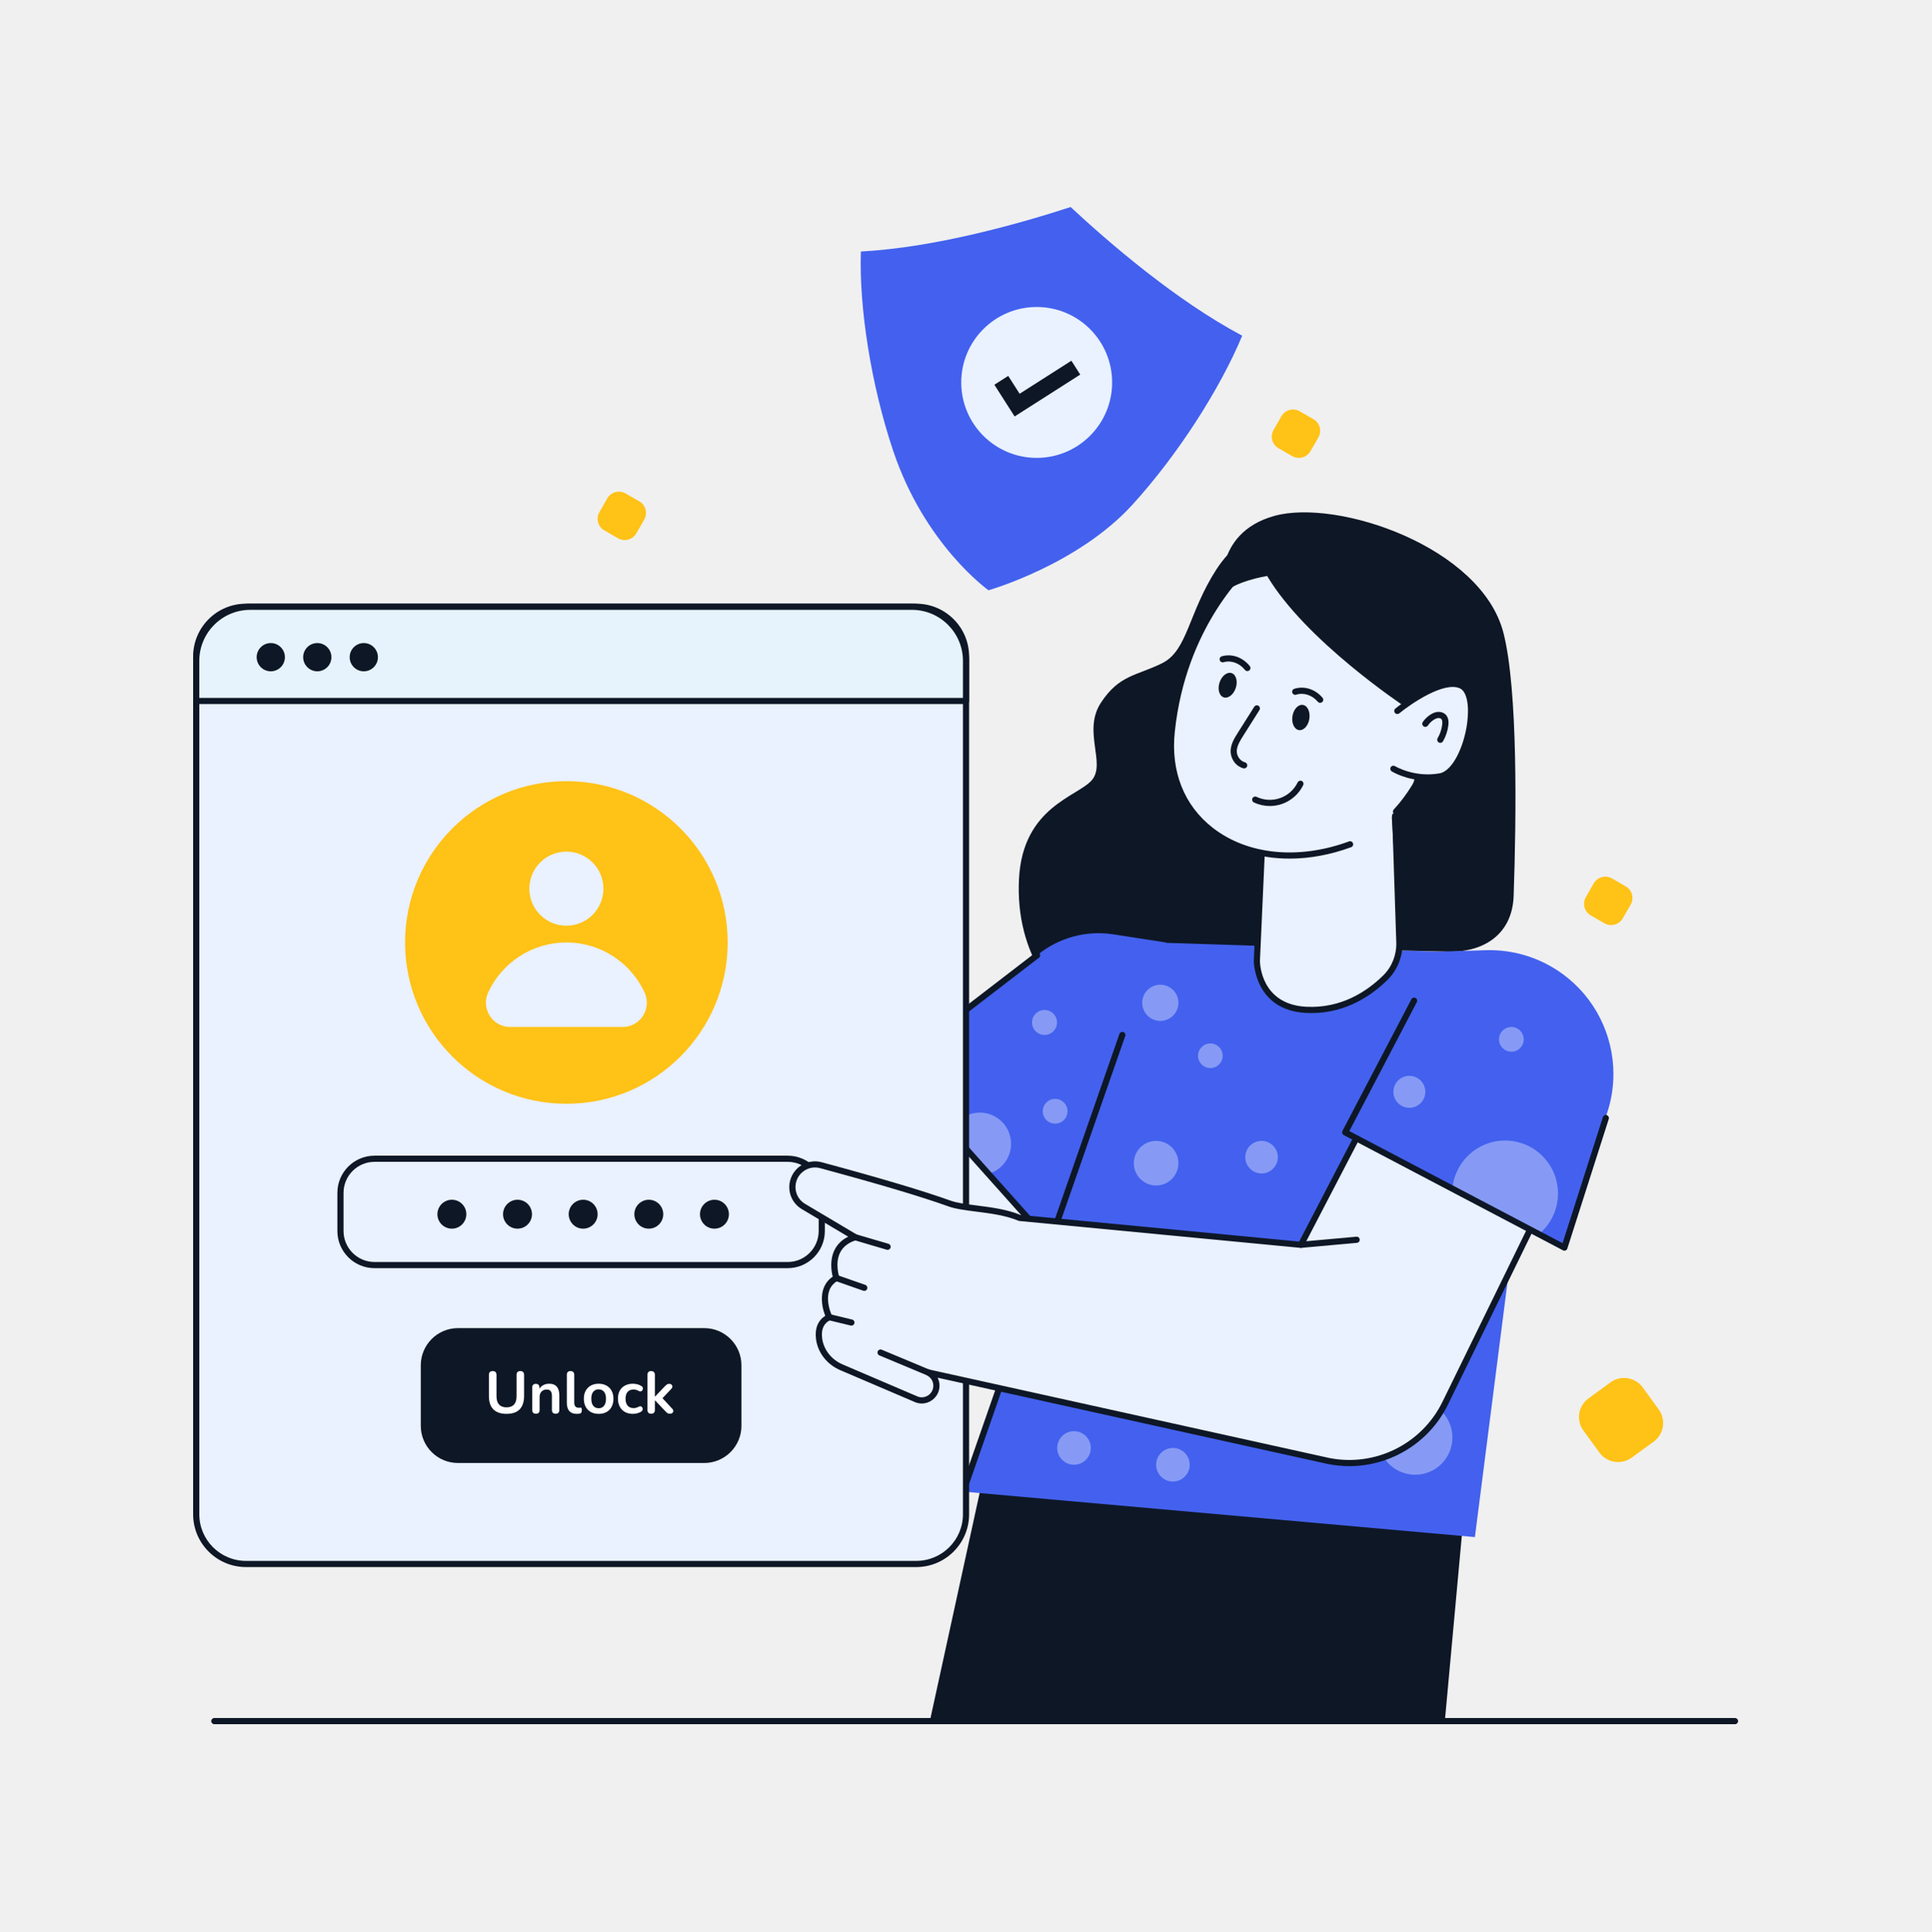
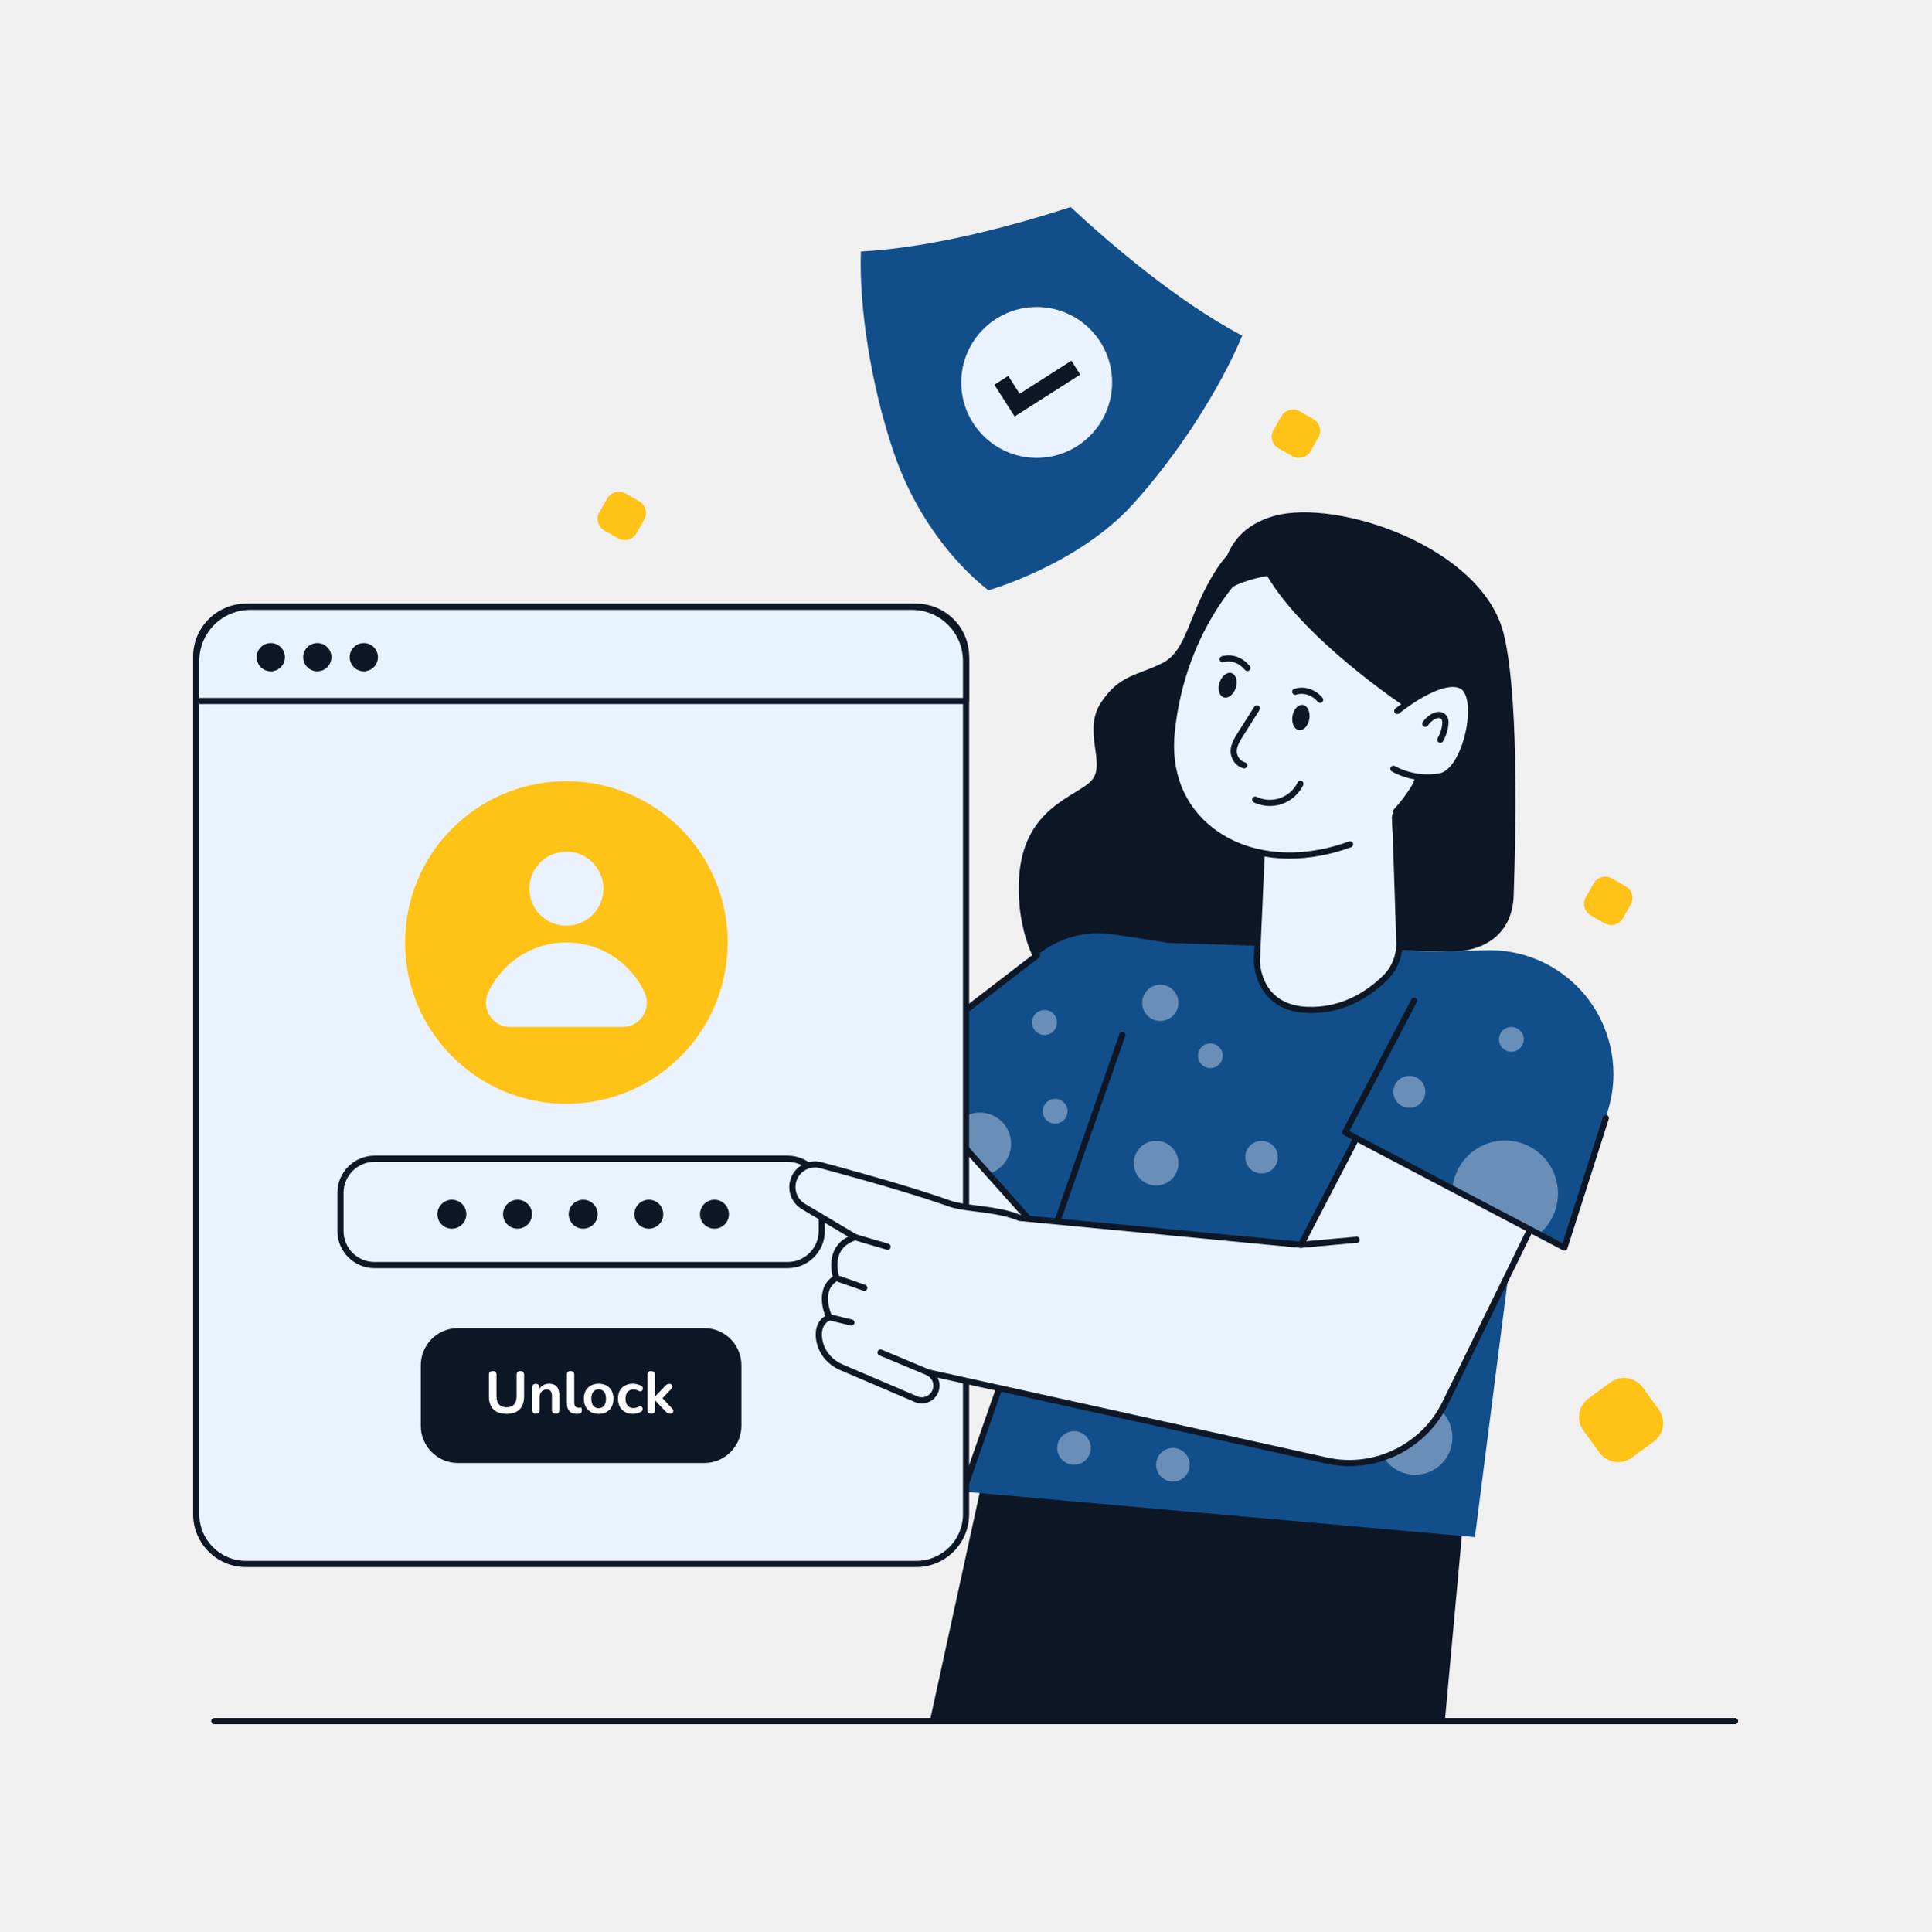
<svg xmlns="http://www.w3.org/2000/svg" width="522" height="522" viewBox="0 0 522 522" fill="none">
  <path d="M468.967 466.041H57.927C57.468 466.041 57.094 465.667 57.094 465.208C57.094 464.749 57.468 464.375 57.927 464.375H468.967C469.426 464.375 469.8 464.749 469.8 465.208C469.8 465.667 469.426 466.041 468.967 466.041Z" fill="#0E1726" />
  <path d="M350.082 139.435C350.082 139.435 336.485 142.015 328.822 153.852C321.159 165.689 321.036 175.839 314.115 179.263C307.193 182.687 302.495 182.385 297.553 189.973C292.608 197.56 298.912 206.211 295.204 210.765C291.495 215.319 276.416 217.897 275.426 237.627C274.436 257.356 284.697 273.14 302.618 280.425C320.541 287.71 374.679 260.088 374.679 260.088L358.735 165.842L350.082 139.435Z" fill="#0E1726" />
  <path d="M263.447 275.762L234.422 299.02L205.442 185.851L146.49 195.817L183.71 343.016C187.408 357.643 197.955 369.578 212.017 375.048C228.168 381.331 246.469 378.141 259.54 366.765L308.734 323.955" fill="#EAF1FF" />
  <path d="M228.966 379.07C223.167 379.07 217.325 378.005 211.717 375.823C197.433 370.267 186.661 358.077 182.905 343.219L145.682 196.019C145.625 195.794 145.665 195.554 145.792 195.359C145.92 195.165 146.122 195.032 146.352 194.994L205.305 185.028C205.728 184.957 206.144 185.222 206.25 185.642L234.91 297.561L262.927 275.111C263.284 274.825 263.81 274.881 264.098 275.24C264.387 275.599 264.328 276.123 263.969 276.411L234.944 299.67C234.722 299.847 234.426 299.897 234.159 299.81C233.889 299.72 233.685 299.501 233.616 299.225L204.826 186.799L147.521 196.485L184.521 342.81C188.145 357.146 198.537 368.908 212.32 374.27C228.235 380.461 246.117 377.341 258.995 366.135L308.189 323.325C308.533 323.022 309.061 323.059 309.364 323.406C309.667 323.753 309.629 324.279 309.283 324.582L260.09 367.392C251.282 375.055 240.212 379.07 228.966 379.07Z" fill="#0E1726" />
-   <path d="M327.175 285.897L295.692 349.22L267.164 317.269L257.054 305.948L241.235 288.24L280.328 258.202C286.073 253.468 293.56 251.403 300.925 252.547L315.133 254.746L327.175 285.897Z" fill="#4361EE" />
+   <path d="M327.175 285.897L295.692 349.22L267.164 317.269L257.054 305.948L241.235 288.24L280.328 258.202C286.073 253.468 293.56 251.403 300.925 252.547L315.133 254.746L327.175 285.897Z" fill="#124f8a" />
  <path opacity="0.4" d="M273.284 309.172C273.284 313.027 270.695 316.272 267.162 317.272L257.052 305.951C258.307 302.883 261.328 300.729 264.84 300.729C269.507 300.729 273.284 304.506 273.284 309.172Z" fill="#EAF1FF" />
  <path d="M295.688 350.057C295.452 350.057 295.227 349.957 295.066 349.779L240.607 288.797C240.452 288.624 240.377 288.394 240.398 288.165C240.419 287.933 240.538 287.722 240.72 287.582L279.813 257.544C280.181 257.262 280.703 257.333 280.982 257.696C281.262 258.062 281.193 258.584 280.83 258.866L242.448 288.357L295.49 347.752L326.426 285.532C326.63 285.12 327.127 284.951 327.543 285.156C327.954 285.36 328.123 285.862 327.919 286.273L296.434 349.596C296.31 349.842 296.072 350.013 295.799 350.051C295.761 350.055 295.726 350.057 295.688 350.057Z" fill="#0E1726" />
  <path d="M251.331 465.209L268.435 386.84L396.315 402.093L390.533 465.209H251.331Z" fill="#0E1726" />
-   <path d="M312.079 254.746L396.455 257.483C408.425 257.872 417.462 268.481 415.942 280.362L398.658 415.47L260.336 403.174L312.079 254.746Z" fill="#4361EE" />
+   <path d="M312.079 254.746L396.455 257.483C408.425 257.872 417.462 268.481 415.942 280.362L398.658 415.47L260.336 403.174L312.079 254.746Z" fill="#124f8a" />
  <path opacity="0.4" d="M382.511 398.616C388.071 398.616 392.579 394.108 392.579 388.548C392.579 382.987 388.071 378.479 382.511 378.479C376.95 378.479 372.442 382.987 372.442 388.548C372.442 394.108 376.95 398.616 382.511 398.616Z" fill="#EAF1FF" />
  <path d="M260.334 404.003C260.242 404.003 260.15 403.989 260.061 403.957C259.626 403.805 259.397 403.331 259.549 402.897L302.576 279.471C302.727 279.037 303.203 278.807 303.637 278.957C304.071 279.11 304.301 279.584 304.149 280.018L261.121 403.444C261.002 403.788 260.681 404.003 260.334 404.003Z" fill="#0E1726" />
  <path d="M339.722 259.747L341.43 221.62L376.909 214.227L378.239 254.702C378.356 258.25 377.024 261.704 374.504 264.203C370.378 268.293 363.057 273.519 352.924 272.947C339.711 272.204 339.722 259.747 339.722 259.747Z" fill="#EAF1FF" />
  <path d="M354.465 273.826C353.943 273.826 353.415 273.812 352.876 273.78C339.037 272.999 338.889 259.878 338.889 259.747C338.889 259.734 338.889 259.722 338.891 259.711L340.599 221.584C340.615 221.204 340.889 220.883 341.261 220.806L376.74 213.412C376.982 213.36 377.233 213.42 377.425 213.573C377.617 213.725 377.734 213.955 377.742 214.201L379.072 254.677C379.195 258.475 377.746 262.165 375.09 264.798C370.868 268.984 363.936 273.826 354.465 273.826ZM340.555 259.763C340.561 260.442 340.843 271.431 352.97 272.116C362.646 272.657 369.701 267.792 373.919 263.612C376.247 261.304 377.517 258.066 377.408 254.729L376.111 215.243L342.236 222.303L340.555 259.763Z" fill="#0E1726" />
  <path d="M377.333 219.384C394.163 201.2 390.373 171.473 390.373 171.473L339.927 150.391C338.989 151.159 319.968 166.639 316.708 197.782C314.023 223.439 338.611 237.884 364.92 228.212" fill="#EAF1FF" />
  <path d="M348.56 232.077C340.344 232.077 332.742 229.705 326.78 225.065C318.573 218.676 314.701 208.956 315.879 197.694C319.069 167.205 337.317 151.449 339.388 149.753C339.626 149.557 339.964 149.501 340.248 149.62L390.694 170.7C390.97 170.815 391.162 171.068 391.199 171.364C391.237 171.665 394.843 201.69 377.945 219.948C377.63 220.286 377.103 220.305 376.767 219.994C376.429 219.68 376.41 219.154 376.721 218.816C391.941 202.373 389.976 175.91 389.596 172.049L340.071 151.355C336.807 154.153 320.508 169.429 317.535 197.869C316.418 208.537 320.065 217.728 327.804 223.752C337.212 231.075 350.98 232.449 364.632 227.431C365.062 227.27 365.542 227.494 365.701 227.926C365.859 228.358 365.638 228.836 365.206 228.995C359.589 231.06 353.943 232.077 348.56 232.077Z" fill="#0E1726" />
  <path d="M379.46 190.812C379.46 190.812 352.826 173.126 342.505 155.673C342.505 155.673 332.904 157.241 330.484 160.83C330.484 160.83 327.48 144.139 344.478 139.434C361.476 134.73 400.478 147.782 406.398 171.153C410.29 186.521 409.874 220.616 409.131 242.164C408.772 252.623 400.869 257.774 390.42 257.195L378.398 256.897L376.193 220.789C385.626 212.159 383.246 201.6 379.46 190.812Z" fill="#0E1726" />
  <path d="M334.029 185.925C334.615 184.115 334.105 182.329 332.891 181.936C331.676 181.543 330.217 182.691 329.63 184.502C329.044 186.312 329.554 188.098 330.768 188.491C331.983 188.884 333.443 187.736 334.029 185.925Z" fill="#0E1726" />
  <path d="M330.484 178.192C332.84 177.505 335.471 178.438 337.158 180.555L330.484 178.192Z" fill="#EAF1FF" />
  <path d="M337.158 181.391C336.914 181.391 336.672 181.282 336.507 181.077C335.026 179.219 332.754 178.401 330.719 178.994C330.274 179.123 329.815 178.868 329.685 178.428C329.556 177.985 329.81 177.524 330.251 177.394C332.94 176.611 335.907 177.649 337.81 180.04C338.096 180.399 338.037 180.923 337.676 181.211C337.523 181.33 337.34 181.391 337.158 181.391Z" fill="#0E1726" />
  <path d="M353.911 194.297C354.206 192.417 353.423 190.733 352.162 190.535C350.901 190.337 349.639 191.7 349.344 193.58C349.049 195.46 349.832 197.144 351.093 197.342C352.354 197.54 353.616 196.177 353.911 194.297Z" fill="#0E1726" />
  <path d="M350.093 186.978C352.427 186.22 355.083 187.072 356.835 189.137L350.093 186.978Z" fill="#EAF1FF" />
  <path d="M356.833 189.97C356.597 189.97 356.363 189.87 356.198 189.676C354.662 187.863 352.363 187.116 350.35 187.769C349.909 187.913 349.444 187.671 349.302 187.235C349.16 186.796 349.398 186.326 349.836 186.184C352.499 185.32 355.497 186.268 357.47 188.598C357.767 188.949 357.725 189.475 357.372 189.772C357.215 189.905 357.025 189.97 356.833 189.97Z" fill="#0E1726" />
  <path d="M377.688 192.167C377.688 192.167 389.27 182.65 394.974 185.316C400.679 187.982 396.415 208.593 389.207 209.86C382 211.128 376.623 207.798 376.623 207.798" fill="#EAF1FF" />
  <path d="M385.885 210.982C380.265 210.982 376.379 208.623 376.187 208.504C375.794 208.261 375.675 207.75 375.917 207.357C376.16 206.965 376.675 206.846 377.064 207.086C377.116 207.117 382.284 210.23 389.068 209.038C392.719 208.397 395.751 201.609 396.57 195.42C397.209 190.591 396.447 186.922 394.626 186.07C390.333 184.066 381.329 190.257 378.22 192.81C377.865 193.1 377.339 193.05 377.047 192.695C376.755 192.34 376.807 191.814 377.162 191.522C377.65 191.119 389.22 181.706 395.332 184.56C397.902 185.761 398.981 189.904 398.223 195.637C397.315 202.496 393.979 209.867 389.358 210.679C388.14 210.892 386.98 210.982 385.885 210.982Z" fill="#0E1726" />
  <path d="M389.306 200.786C389.164 200.786 389.02 200.748 388.886 200.673C388.489 200.441 388.354 199.932 388.585 199.533C389.239 198.412 389.667 197.14 389.819 195.854C389.911 195.107 389.828 194.595 389.575 194.334C389.396 194.15 389.074 194.054 388.736 194.083C388.391 194.115 388.011 194.261 387.579 194.532C386.936 194.933 386.372 195.476 385.948 196.1C385.689 196.48 385.172 196.581 384.792 196.322C384.412 196.063 384.311 195.545 384.572 195.165C385.126 194.351 385.861 193.645 386.698 193.121C387.358 192.707 387.978 192.48 388.592 192.426C389.419 192.352 390.243 192.63 390.774 193.175C391.404 193.825 391.634 194.766 391.477 196.057C391.298 197.564 390.797 199.059 390.03 200.375C389.874 200.638 389.594 200.786 389.306 200.786Z" fill="#0E1726" />
  <path d="M339.722 191.476C338.254 193.8 336.786 196.123 335.318 198.447C334.433 199.848 333.529 201.31 333.464 202.92C333.399 204.53 334.431 206.334 336.295 206.866" fill="#EAF1FF" />
  <path d="M336.296 207.699C336.221 207.699 336.143 207.689 336.066 207.668C333.711 206.995 332.556 204.755 332.631 202.886C332.707 201.024 333.719 199.418 334.615 198.002L339.016 191.031C339.263 190.642 339.777 190.525 340.165 190.772C340.555 191.018 340.67 191.532 340.424 191.92L336.022 198.892C335.239 200.13 334.352 201.535 334.296 202.953C334.247 204.139 335.012 205.634 336.523 206.064C336.966 206.19 337.223 206.651 337.095 207.094C336.993 207.459 336.659 207.699 336.296 207.699Z" fill="#0E1726" />
  <path d="M343.236 217.858C341.752 217.858 340.269 217.535 338.918 216.891C338.503 216.693 338.325 216.196 338.524 215.781C338.722 215.365 339.215 215.188 339.634 215.386C341.614 216.328 343.934 216.449 345.999 215.724C348.064 215 349.799 213.452 350.753 211.481C350.953 211.068 351.45 210.895 351.866 211.095C352.279 211.296 352.453 211.795 352.252 212.208C351.106 214.572 349.028 216.426 346.55 217.296C345.483 217.672 344.357 217.858 343.236 217.858Z" fill="#0E1726" />
  <path d="M247.67 164.008H66.474C59.051 164.008 53.033 170.025 53.033 177.448V409.296C53.033 416.718 59.051 422.736 66.474 422.736H247.672C255.095 422.736 261.113 416.718 261.113 409.296V177.448C261.111 170.025 255.093 164.008 247.67 164.008Z" fill="#EAF1FF" />
  <path d="M247.67 423.569H66.474C58.604 423.569 52.2 417.167 52.2 409.296V177.448C52.2 169.579 58.604 163.175 66.474 163.175H247.672C255.542 163.175 261.946 169.577 261.946 177.448V409.296C261.944 417.167 255.54 423.569 247.67 423.569ZM66.474 164.841C59.523 164.841 53.868 170.495 53.868 177.446V409.294C53.868 416.245 59.525 421.899 66.474 421.899H247.672C254.623 421.899 260.28 416.245 260.28 409.294V177.448C260.28 170.497 254.623 164.843 247.672 164.843H66.474V164.841Z" fill="#0E1726" />
  <path d="M246.495 164.008H67.649C59.577 164.008 53.033 170.552 53.033 178.624V189.471H261.111V178.624C261.111 170.554 254.567 164.008 246.495 164.008Z" fill="#E6F3FC" />
  <path d="M261.111 190.304H53.033C52.574 190.304 52.2 189.93 52.2 189.471V178.624C52.2 170.105 59.13 163.175 67.649 163.175H246.493C255.012 163.175 261.942 170.105 261.942 178.624V189.471C261.944 189.933 261.57 190.304 261.111 190.304ZM53.866 188.638H260.278V178.624C260.278 171.024 254.095 164.841 246.495 164.841H67.649C60.049 164.841 53.866 171.024 53.866 178.624V188.638Z" fill="#0E1726" />
  <path d="M73.191 181.451C75.299 181.451 77.008 179.742 77.008 177.634C77.008 175.526 75.299 173.817 73.191 173.817C71.083 173.817 69.374 175.526 69.374 177.634C69.374 179.742 71.083 181.451 73.191 181.451Z" fill="#0E1726" />
  <path d="M85.763 181.451C87.871 181.451 89.579 179.742 89.579 177.634C89.579 175.526 87.871 173.817 85.763 173.817C83.655 173.817 81.946 175.526 81.946 177.634C81.946 179.742 83.655 181.451 85.763 181.451Z" fill="#0E1726" />
  <path d="M98.332 181.451C100.44 181.451 102.149 179.742 102.149 177.634C102.149 175.526 100.44 173.817 98.332 173.817C96.225 173.817 94.516 175.526 94.516 177.634C94.516 179.742 96.225 181.451 98.332 181.451Z" fill="#0E1726" />
  <path d="M153.088 298.346C177.167 298.346 196.687 278.825 196.687 254.746C196.687 230.667 177.167 211.146 153.088 211.146C129.008 211.146 109.488 230.667 109.488 254.746C109.488 278.825 129.008 298.346 153.088 298.346Z" fill="#FFC216" />
  <path d="M153.088 250.213C158.618 250.213 163.1 245.731 163.1 240.201C163.1 234.672 158.618 230.189 153.088 230.189C147.559 230.189 143.076 234.672 143.076 240.201C143.076 245.731 147.559 250.213 153.088 250.213Z" fill="#EAF1FF" />
  <path d="M168.278 277.585C173.089 277.585 176.242 272.584 174.212 268.224C170.51 260.265 162.444 254.746 153.086 254.746C143.727 254.746 135.664 260.265 131.959 268.224C129.93 272.586 133.085 277.585 137.893 277.585H168.278Z" fill="#EAF1FF" />
  <path d="M212.907 313.204H101.237C96.148 313.204 92.024 317.328 92.024 322.416V332.733C92.024 337.822 96.15 341.945 101.237 341.945H212.905C217.993 341.945 222.117 337.822 222.117 332.733V322.416C222.119 317.328 217.996 313.204 212.907 313.204Z" fill="#EAF1FF" />
  <path d="M212.907 342.779H101.237C95.697 342.779 91.191 338.273 91.191 332.733V322.416C91.191 316.877 95.697 312.371 101.237 312.371H212.905C218.445 312.371 222.953 316.877 222.953 322.416V332.733C222.953 338.273 218.447 342.779 212.907 342.779ZM101.237 314.037C96.616 314.037 92.858 317.796 92.858 322.416V332.733C92.858 337.354 96.616 341.112 101.237 341.112H212.905C217.526 341.112 221.286 337.354 221.286 332.733V322.416C221.286 317.796 217.528 314.037 212.905 314.037H101.237Z" fill="#0E1726" />
  <path d="M190.36 359.814H123.783C118.695 359.814 114.571 363.938 114.571 369.027V385.392C114.571 390.481 118.695 394.605 123.783 394.605H190.36C195.449 394.605 199.573 390.479 199.573 385.392V369.027C199.573 363.938 195.449 359.814 190.36 359.814Z" fill="#0E1726" />
  <path d="M136.92 382.16C136.141 382.16 135.453 382.058 134.856 381.856C134.269 381.653 133.773 381.354 133.368 380.96C132.963 380.554 132.659 380.053 132.456 379.456C132.253 378.858 132.152 378.165 132.152 377.376V371.632C132.152 371.28 132.237 371.018 132.408 370.848C132.589 370.677 132.845 370.592 133.176 370.592C133.507 370.592 133.757 370.677 133.928 370.848C134.109 371.018 134.2 371.28 134.2 371.632V377.36C134.2 378.373 134.429 379.136 134.888 379.648C135.357 380.149 136.035 380.4 136.92 380.4C137.805 380.4 138.477 380.149 138.936 379.648C139.395 379.136 139.624 378.373 139.624 377.36V371.632C139.624 371.28 139.709 371.018 139.88 370.848C140.061 370.677 140.317 370.592 140.648 370.592C140.968 370.592 141.213 370.677 141.384 370.848C141.565 371.018 141.656 371.28 141.656 371.632V377.376C141.656 378.421 141.475 379.301 141.112 380.016C140.76 380.73 140.232 381.269 139.528 381.632C138.824 381.984 137.955 382.16 136.92 382.16Z" fill="white" />
  <path d="M144.844 382.128C144.524 382.128 144.279 382.042 144.108 381.872C143.938 381.69 143.852 381.434 143.852 381.104V375.056C143.852 374.725 143.938 374.474 144.108 374.304C144.279 374.133 144.519 374.048 144.828 374.048C145.138 374.048 145.378 374.133 145.548 374.304C145.719 374.474 145.804 374.725 145.804 375.056V376.144L145.628 375.744C145.863 375.178 146.226 374.752 146.716 374.464C147.218 374.165 147.783 374.016 148.412 374.016C149.042 374.016 149.559 374.133 149.964 374.368C150.37 374.602 150.674 374.96 150.876 375.44C151.079 375.909 151.18 376.506 151.18 377.232V381.104C151.18 381.434 151.095 381.69 150.924 381.872C150.754 382.042 150.508 382.128 150.188 382.128C149.868 382.128 149.618 382.042 149.436 381.872C149.266 381.69 149.18 381.434 149.18 381.104V377.328C149.18 376.72 149.063 376.277 148.828 376C148.604 375.722 148.252 375.584 147.772 375.584C147.186 375.584 146.716 375.77 146.364 376.144C146.023 376.506 145.852 376.992 145.852 377.6V381.104C145.852 381.786 145.516 382.128 144.844 382.128Z" fill="white" />
  <path d="M155.884 382.16C154.998 382.16 154.332 381.909 153.884 381.408C153.436 380.896 153.212 380.149 153.212 379.168V371.6C153.212 371.269 153.297 371.018 153.468 370.848C153.638 370.677 153.884 370.592 154.204 370.592C154.524 370.592 154.769 370.677 154.94 370.848C155.121 371.018 155.212 371.269 155.212 371.6V379.072C155.212 379.562 155.313 379.925 155.516 380.16C155.729 380.394 156.028 380.512 156.412 380.512C156.497 380.512 156.577 380.512 156.652 380.512C156.726 380.501 156.801 380.49 156.876 380.48C157.025 380.458 157.126 380.501 157.18 380.608C157.233 380.704 157.26 380.906 157.26 381.216C157.26 381.482 157.206 381.69 157.1 381.84C156.993 381.989 156.817 382.08 156.572 382.112C156.465 382.122 156.353 382.133 156.236 382.144C156.118 382.154 156.001 382.16 155.884 382.16Z" fill="white" />
  <path d="M161.811 382.16C161 382.16 160.296 381.994 159.699 381.664C159.102 381.333 158.638 380.864 158.307 380.256C157.976 379.637 157.811 378.912 157.811 378.08C157.811 377.45 157.902 376.89 158.083 376.4C158.275 375.898 158.547 375.472 158.899 375.12C159.251 374.757 159.672 374.485 160.163 374.304C160.654 374.112 161.203 374.016 161.811 374.016C162.622 374.016 163.326 374.181 163.923 374.512C164.52 374.842 164.984 375.312 165.315 375.92C165.646 376.528 165.811 377.248 165.811 378.08C165.811 378.709 165.715 379.274 165.523 379.776C165.342 380.277 165.075 380.709 164.723 381.072C164.371 381.424 163.95 381.696 163.459 381.888C162.968 382.069 162.419 382.16 161.811 382.16ZM161.811 380.64C162.206 380.64 162.552 380.544 162.851 380.352C163.15 380.16 163.379 379.877 163.539 379.504C163.71 379.12 163.795 378.645 163.795 378.08C163.795 377.226 163.614 376.592 163.251 376.176C162.888 375.749 162.408 375.536 161.811 375.536C161.416 375.536 161.07 375.632 160.771 375.824C160.472 376.005 160.238 376.288 160.067 376.672C159.907 377.045 159.827 377.514 159.827 378.08C159.827 378.922 160.008 379.562 160.371 380C160.734 380.426 161.214 380.64 161.811 380.64Z" fill="white" />
  <path d="M171.078 382.16C170.256 382.16 169.542 381.994 168.934 381.664C168.326 381.322 167.856 380.842 167.526 380.224C167.195 379.605 167.03 378.88 167.03 378.048C167.03 377.418 167.12 376.858 167.302 376.368C167.494 375.866 167.766 375.445 168.118 375.104C168.47 374.752 168.896 374.485 169.398 374.304C169.899 374.112 170.459 374.016 171.078 374.016C171.43 374.016 171.808 374.064 172.214 374.16C172.63 374.256 173.019 374.416 173.382 374.64C173.552 374.746 173.664 374.874 173.718 375.024C173.771 375.173 173.782 375.328 173.75 375.488C173.718 375.637 173.648 375.77 173.542 375.888C173.446 375.994 173.323 376.064 173.174 376.096C173.024 376.117 172.859 376.08 172.678 375.984C172.443 375.845 172.203 375.744 171.958 375.68C171.712 375.605 171.478 375.568 171.254 375.568C170.902 375.568 170.592 375.626 170.326 375.744C170.059 375.85 169.83 376.01 169.638 376.224C169.456 376.426 169.318 376.682 169.222 376.992C169.126 377.301 169.078 377.658 169.078 378.064C169.078 378.853 169.264 379.477 169.638 379.936C170.022 380.384 170.56 380.608 171.254 380.608C171.478 380.608 171.707 380.576 171.942 380.512C172.187 380.448 172.432 380.346 172.678 380.208C172.859 380.112 173.019 380.08 173.158 380.112C173.307 380.144 173.43 380.218 173.526 380.336C173.622 380.442 173.68 380.576 173.702 380.736C173.723 380.885 173.702 381.034 173.638 381.184C173.584 381.333 173.478 381.456 173.318 381.552C172.966 381.765 172.592 381.92 172.198 382.016C171.803 382.112 171.43 382.16 171.078 382.16Z" fill="white" />
  <path d="M176.001 382.128C175.681 382.128 175.435 382.042 175.265 381.872C175.094 381.69 175.009 381.434 175.009 381.104V371.6C175.009 371.269 175.094 371.018 175.265 370.848C175.435 370.677 175.681 370.592 176.001 370.592C176.321 370.592 176.566 370.677 176.737 370.848C176.918 371.018 177.009 371.269 177.009 371.6V377.504H177.041L179.681 374.72C179.894 374.506 180.081 374.341 180.241 374.224C180.401 374.106 180.619 374.048 180.897 374.048C181.174 374.048 181.382 374.122 181.521 374.272C181.67 374.41 181.745 374.581 181.745 374.784C181.745 374.986 181.649 375.189 181.457 375.392L178.673 378.336V377.504L181.729 380.8C181.921 381.002 182.006 381.21 181.985 381.424C181.974 381.626 181.889 381.797 181.729 381.936C181.569 382.064 181.366 382.128 181.121 382.128C180.822 382.128 180.582 382.069 180.401 381.952C180.23 381.834 180.038 381.658 179.825 381.424L177.041 378.512H177.009V381.104C177.009 381.786 176.673 382.128 176.001 382.128Z" fill="white" />
  <path d="M190.361 395.44H123.783C118.244 395.44 113.736 390.934 113.736 385.395V369.029C113.736 363.489 118.242 358.983 123.783 358.983H190.359C195.898 358.983 200.406 363.489 200.406 369.029V385.395C200.406 390.932 195.9 395.44 190.361 395.44ZM123.783 360.648C119.163 360.648 115.402 364.406 115.402 369.027V385.392C115.402 390.013 119.16 393.772 123.783 393.772H190.359C194.979 393.772 198.74 390.013 198.74 385.392V369.027C198.74 364.406 194.981 360.648 190.359 360.648H123.783Z" fill="#0E1726" />
  <path d="M178.752 326.236C179.829 328.113 179.196 330.502 177.319 331.579C175.453 332.656 173.064 332.024 171.987 330.147C170.909 328.28 171.542 325.891 173.419 324.814C175.286 323.724 177.672 324.369 178.752 326.236Z" fill="#0E1726" />
  <path d="M161.01 326.236C162.087 328.113 161.454 330.502 159.577 331.579C157.711 332.656 155.322 332.024 154.245 330.147C153.157 328.28 153.8 325.891 155.666 324.814C157.544 323.724 159.932 324.369 161.01 326.236Z" fill="#0E1726" />
  <path d="M195.07 331.579C193.192 332.656 190.804 332.024 189.726 330.147C188.649 328.28 189.282 325.891 191.159 324.814C193.025 323.726 195.414 324.369 196.491 326.236C197.581 328.113 196.936 330.502 195.07 331.579Z" fill="#0E1726" />
  <path d="M125.527 326.236C126.604 328.113 125.959 330.502 124.094 331.579C122.227 332.656 119.839 332.024 118.751 330.147C117.674 328.28 118.319 325.891 120.183 324.814C122.05 323.724 124.449 324.369 125.527 326.236Z" fill="#0E1726" />
  <path d="M143.268 326.236C144.346 328.113 143.713 330.502 141.836 331.579C139.969 332.656 137.58 332.024 136.493 330.147C135.415 328.28 136.058 325.891 137.925 324.814C139.802 323.724 142.191 324.369 143.268 326.236Z" fill="#0E1726" />
  <path d="M376.621 288.43L351.636 336.466L275.616 329.2C275.605 329.2 275.605 329.2 275.605 329.2C269.462 326.59 260.95 326.859 256.64 325.304C246.893 321.794 230.912 317.382 221.875 314.947C218.386 314.008 214.857 316.284 214.262 319.848C213.847 322.335 215.001 324.821 217.171 326.11L231.158 334.422C223.071 336.911 226.059 345.443 226.059 345.443C220.539 348.508 224.126 356.018 224.126 356.018C221.616 357.24 221.115 359.518 221.382 361.75C221.793 365.239 224.193 368.193 227.425 369.571L247.599 378.203C248.111 378.425 248.633 378.525 249.155 378.525C250.844 378.525 252.433 377.424 252.942 375.691C253.441 374.025 252.798 372.236 251.353 371.282L250.898 370.97L359.09 394.899C371.931 397.455 384.875 391.044 390.629 379.291L422.857 313.392L376.621 288.43Z" fill="#EAF1FF" />
  <path d="M364.715 396.289C362.798 396.289 360.863 396.104 358.929 395.717L253.429 372.384C253.974 373.449 254.107 374.712 253.742 375.931C253.147 377.948 251.259 379.358 249.155 379.358C248.499 379.358 247.864 379.226 247.267 378.967L227.097 370.338C223.497 368.803 220.99 365.55 220.553 361.848C220.219 359.056 221.086 356.933 223.061 355.661C221.908 352.746 221.19 347.702 225.08 345.067C224.738 343.73 224.189 340.59 225.598 337.798C226.37 336.27 227.6 335.088 229.269 334.272L216.743 326.828C214.26 325.352 212.963 322.56 213.437 319.712C213.761 317.779 214.891 316.062 216.536 315.006C218.179 313.951 220.203 313.636 222.09 314.145C237.932 318.415 249.65 321.907 256.92 324.523C258.67 325.153 261.274 325.485 264.028 325.838C267.865 326.327 272.208 326.882 275.821 328.392L351.154 335.587L375.878 288.05C375.98 287.851 376.159 287.703 376.37 287.638C376.583 287.574 376.815 287.594 377.011 287.701L423.248 312.663C423.643 312.876 423.797 313.36 423.601 313.761L391.373 379.661C386.332 389.967 375.871 396.287 364.715 396.289ZM250.898 370.137C250.959 370.137 251.017 370.144 251.078 370.156L359.27 394.085C371.699 396.557 384.298 390.326 389.88 378.924L421.755 313.742L376.968 289.563L352.375 336.848C352.218 337.149 351.897 337.324 351.557 337.293L275.537 330.027C275.451 330.018 275.357 329.998 275.28 329.964C271.858 328.511 267.588 327.966 263.821 327.486C260.973 327.122 258.281 326.778 256.358 326.085C249.132 323.483 237.458 320.004 221.66 315.747C220.207 315.354 218.705 315.588 217.442 316.4C216.189 317.204 215.331 318.509 215.087 319.979C214.724 322.145 215.711 324.268 217.597 325.389L231.584 333.702C231.868 333.871 232.025 334.19 231.987 334.516C231.948 334.844 231.72 335.117 231.405 335.213C229.34 335.848 227.891 336.965 227.095 338.533C225.602 341.479 226.836 345.125 226.849 345.163C226.98 345.545 226.819 345.969 226.467 346.165C221.7 348.81 224.75 355.375 224.88 355.655C225.076 356.068 224.903 356.563 224.493 356.762C222.673 357.649 221.925 359.246 222.213 361.645C222.579 364.756 224.702 367.498 227.755 368.799L247.931 377.431C248.322 377.6 248.733 377.685 249.159 377.685C250.531 377.685 251.758 376.767 252.147 375.449C252.544 374.123 252.042 372.726 250.896 371.971L250.431 371.653C250.101 371.428 249.977 371 250.136 370.634C250.268 370.329 250.573 370.137 250.898 370.137Z" fill="#0E1726" />
  <path d="M351.638 337.293C351.212 337.293 350.849 336.967 350.809 336.535C350.767 336.076 351.106 335.673 351.565 335.631L366.619 334.276C367.089 334.234 367.484 334.572 367.524 335.032C367.565 335.491 367.227 335.894 366.768 335.936L351.713 337.291C351.688 337.293 351.663 337.293 351.638 337.293Z" fill="#0E1726" />
  <path d="M250.898 371.81C250.792 371.81 250.683 371.789 250.577 371.746L237.689 366.359C237.263 366.181 237.065 365.692 237.241 365.269C237.42 364.843 237.907 364.644 238.33 364.822L251.218 370.209C251.644 370.386 251.842 370.875 251.667 371.299C251.533 371.618 251.224 371.81 250.898 371.81Z" fill="#0E1726" />
  <path d="M233.608 348.923C233.516 348.923 233.424 348.909 233.332 348.875L225.784 346.23C225.35 346.077 225.122 345.601 225.272 345.167C225.425 344.733 225.899 344.503 226.335 344.656L233.883 347.301C234.318 347.453 234.545 347.93 234.395 348.364C234.274 348.708 233.95 348.923 233.608 348.923Z" fill="#0E1726" />
  <path d="M230.131 358.311C230.066 358.311 229.999 358.303 229.932 358.288L223.923 356.833C223.476 356.724 223.201 356.273 223.309 355.826C223.418 355.379 223.869 355.106 224.316 355.212L230.325 356.668C230.772 356.776 231.047 357.227 230.939 357.674C230.847 358.054 230.507 358.311 230.131 358.311Z" fill="#0E1726" />
  <path d="M239.911 337.826C239.834 337.826 239.755 337.815 239.675 337.792L230.922 335.218C230.482 335.088 230.229 334.625 230.359 334.184C230.488 333.744 230.945 333.489 231.394 333.621L240.147 336.195C240.588 336.325 240.84 336.788 240.711 337.229C240.604 337.59 240.272 337.826 239.911 337.826Z" fill="#0E1726" />
-   <path d="M436.1 290.297C436.1 293.852 435.534 297.45 434.356 300.95L422.858 337.22L415.959 333.6L392.573 321.301L363.59 306.071L389.151 257.235L401.527 256.834C409.004 256.59 416.345 258.855 422.39 263.278C431.178 269.711 436.1 279.832 436.1 290.297Z" fill="#4361EE" />
+   <path d="M436.1 290.297C436.1 293.852 435.534 297.45 434.356 300.95L422.858 337.22L415.959 333.6L392.573 321.301L363.59 306.071L389.151 257.235L401.527 256.834C409.004 256.59 416.345 258.855 422.39 263.278C431.178 269.711 436.1 279.832 436.1 290.297Z" fill="#124f8a" />
  <g opacity="0.4">
    <path d="M421.114 322.592C421.114 327.015 419.114 330.969 415.959 333.602L392.573 321.304C393.218 314.006 399.338 308.283 406.805 308.283C414.714 308.283 421.114 314.693 421.114 322.592Z" fill="#EAF1FF" />
  </g>
  <path d="M422.851 338.054C422.718 338.054 422.584 338.022 422.465 337.958L363.208 306.809C362.8 306.596 362.644 306.093 362.857 305.685L381.49 270.091C381.703 269.684 382.204 269.526 382.613 269.741C383.021 269.954 383.179 270.457 382.964 270.866L364.717 305.723L422.359 336.024L433.252 301.948C433.394 301.509 433.859 301.267 434.3 301.407C434.738 301.547 434.981 302.017 434.841 302.455L423.645 337.477C423.57 337.711 423.394 337.901 423.167 337.995C423.066 338.033 422.96 338.054 422.851 338.054Z" fill="#0E1726" />
-   <path d="M267.189 159.548C267.189 159.548 249.973 147.356 241.408 121.814C235.466 104.093 232.173 83.211 232.691 67.981C252.938 66.914 276.144 60.274 289.388 55.958C299.586 65.452 317.846 81.244 335.765 90.736C329.71 105.264 318.263 123.041 306.122 136.386C291.28 152.697 267.189 159.548 267.189 159.548Z" fill="#4361EE" />
+   <path d="M267.189 159.548C267.189 159.548 249.973 147.356 241.408 121.814C235.466 104.093 232.173 83.211 232.691 67.981C252.938 66.914 276.144 60.274 289.388 55.958C299.586 65.452 317.846 81.244 335.765 90.736C329.71 105.264 318.263 123.041 306.122 136.386C291.28 152.697 267.189 159.548 267.189 159.548Z" fill="#124f8a" />
  <path d="M280.212 123.762C291.474 123.762 300.603 114.633 300.603 103.371C300.603 92.109 291.474 82.98 280.212 82.98C268.95 82.98 259.82 92.109 259.82 103.371C259.82 114.633 268.95 123.762 280.212 123.762Z" fill="#EAF1FF" />
  <path d="M270.645 102.798L274.923 109.499L290.785 99.374" fill="#EAF1FF" />
  <path d="M274.246 112.566L268.773 103.993L272.517 101.602L275.599 106.429L289.589 97.501L291.982 101.247L274.246 112.566Z" fill="#0E1726" />
  <path d="M446.982 389.664L441.032 393.999C438.238 396.016 434.344 395.404 432.323 392.631L427.986 386.681C425.965 383.906 426.576 380.012 429.349 377.992L435.304 373.637C438.079 371.616 441.971 372.227 444.013 375.005L448.346 380.976C450.369 383.749 449.757 387.643 446.982 389.664Z" fill="#FFC216" />
  <path d="M440.758 244.517L438.627 248.225C437.622 249.956 435.411 250.553 433.682 249.561L429.974 247.43C428.245 246.436 427.648 244.225 428.642 242.498L430.77 238.777C431.763 237.048 433.972 236.451 435.714 237.441L439.426 239.583C441.153 240.579 441.75 242.788 440.758 244.517Z" fill="#FFC216" />
  <path d="M174.131 140.45L171.999 144.158C170.995 145.889 168.784 146.486 167.055 145.494L163.347 143.362C161.618 142.368 161.02 140.157 162.014 138.43L164.142 134.71C165.136 132.981 167.345 132.384 169.086 133.373L172.799 135.516C174.528 136.509 175.125 138.721 174.131 140.45Z" fill="#FFC216" />
  <path d="M356.352 118.241L354.22 121.95C353.216 123.681 351.005 124.278 349.276 123.286L345.568 121.154C343.839 120.16 343.242 117.949 344.236 116.222L346.363 112.502C347.357 110.773 349.566 110.176 351.308 111.165L355.02 113.308C356.749 114.301 357.346 116.513 356.352 118.241Z" fill="#FFC216" />
  <g opacity="0.4">
    <path d="M408.515 284.271C410.361 284.271 411.858 282.774 411.858 280.928C411.858 279.082 410.361 277.585 408.515 277.585C406.669 277.585 405.172 279.082 405.172 280.928C405.172 282.774 406.669 284.271 408.515 284.271Z" fill="#EAF1FF" />
  </g>
  <g opacity="0.4">
    <path d="M380.941 299.432C383.326 299.432 385.259 297.499 385.259 295.114C385.259 292.729 383.326 290.796 380.941 290.796C378.556 290.796 376.623 292.729 376.623 295.114C376.623 297.499 378.556 299.432 380.941 299.432Z" fill="#EAF1FF" />
  </g>
  <g opacity="0.4">
    <path d="M327.155 288.695C328.994 288.695 330.485 287.204 330.485 285.365C330.485 283.525 328.994 282.034 327.155 282.034C325.315 282.034 323.824 283.525 323.824 285.365C323.824 287.204 325.315 288.695 327.155 288.695Z" fill="#EAF1FF" />
  </g>
  <g opacity="0.4">
    <path d="M340.991 317.176C343.42 317.176 345.388 315.207 345.388 312.778C345.388 310.35 343.42 308.381 340.991 308.381C338.562 308.381 336.594 310.35 336.594 312.778C336.594 315.207 338.562 317.176 340.991 317.176Z" fill="#EAF1FF" />
  </g>
  <g opacity="0.4">
    <path d="M312.492 320.433C315.82 320.433 318.518 317.735 318.518 314.407C318.518 311.079 315.82 308.381 312.492 308.381C309.164 308.381 306.466 311.079 306.466 314.407C306.466 317.735 309.164 320.433 312.492 320.433Z" fill="#EAF1FF" />
  </g>
  <g opacity="0.4">
    <path d="M282.328 279.744C284.193 279.744 285.705 278.232 285.705 276.367C285.705 274.503 284.193 272.991 282.328 272.991C280.464 272.991 278.952 274.503 278.952 276.367C278.952 278.232 280.464 279.744 282.328 279.744Z" fill="#EAF1FF" />
  </g>
  <g opacity="0.4">
    <path d="M285.198 303.716C287.047 303.716 288.547 302.216 288.547 300.367C288.547 298.517 287.047 297.018 285.198 297.018C283.348 297.018 281.849 298.517 281.849 300.367C281.849 302.216 283.348 303.716 285.198 303.716Z" fill="#EAF1FF" />
  </g>
  <g opacity="0.4">
    <path d="M290.299 395.916C292.805 395.916 294.836 393.885 294.836 391.379C294.836 388.873 292.805 386.842 290.299 386.842C287.793 386.842 285.762 388.873 285.762 391.379C285.762 393.885 287.793 395.916 290.299 395.916Z" fill="#EAF1FF" />
  </g>
  <g opacity="0.4">
    <path d="M317.031 400.453C319.537 400.453 321.569 398.422 321.569 395.916C321.569 393.41 319.537 391.379 317.031 391.379C314.526 391.379 312.494 393.41 312.494 395.916C312.494 398.422 314.526 400.453 317.031 400.453Z" fill="#EAF1FF" />
  </g>
  <g opacity="0.4">
    <path d="M341.071 364.256C344.673 364.256 347.594 361.335 347.594 357.733C347.594 354.13 344.673 351.21 341.071 351.21C337.468 351.21 334.548 354.13 334.548 357.733C334.548 361.335 337.468 364.256 341.071 364.256Z" fill="#EAF1FF" />
  </g>
  <g opacity="0.4">
    <path d="M313.626 275.948C316.327 275.948 318.518 273.758 318.518 271.056C318.518 268.354 316.327 266.164 313.626 266.164C310.924 266.164 308.733 268.354 308.733 271.056C308.733 273.758 310.924 275.948 313.626 275.948Z" fill="#EAF1FF" />
  </g>
</svg>
